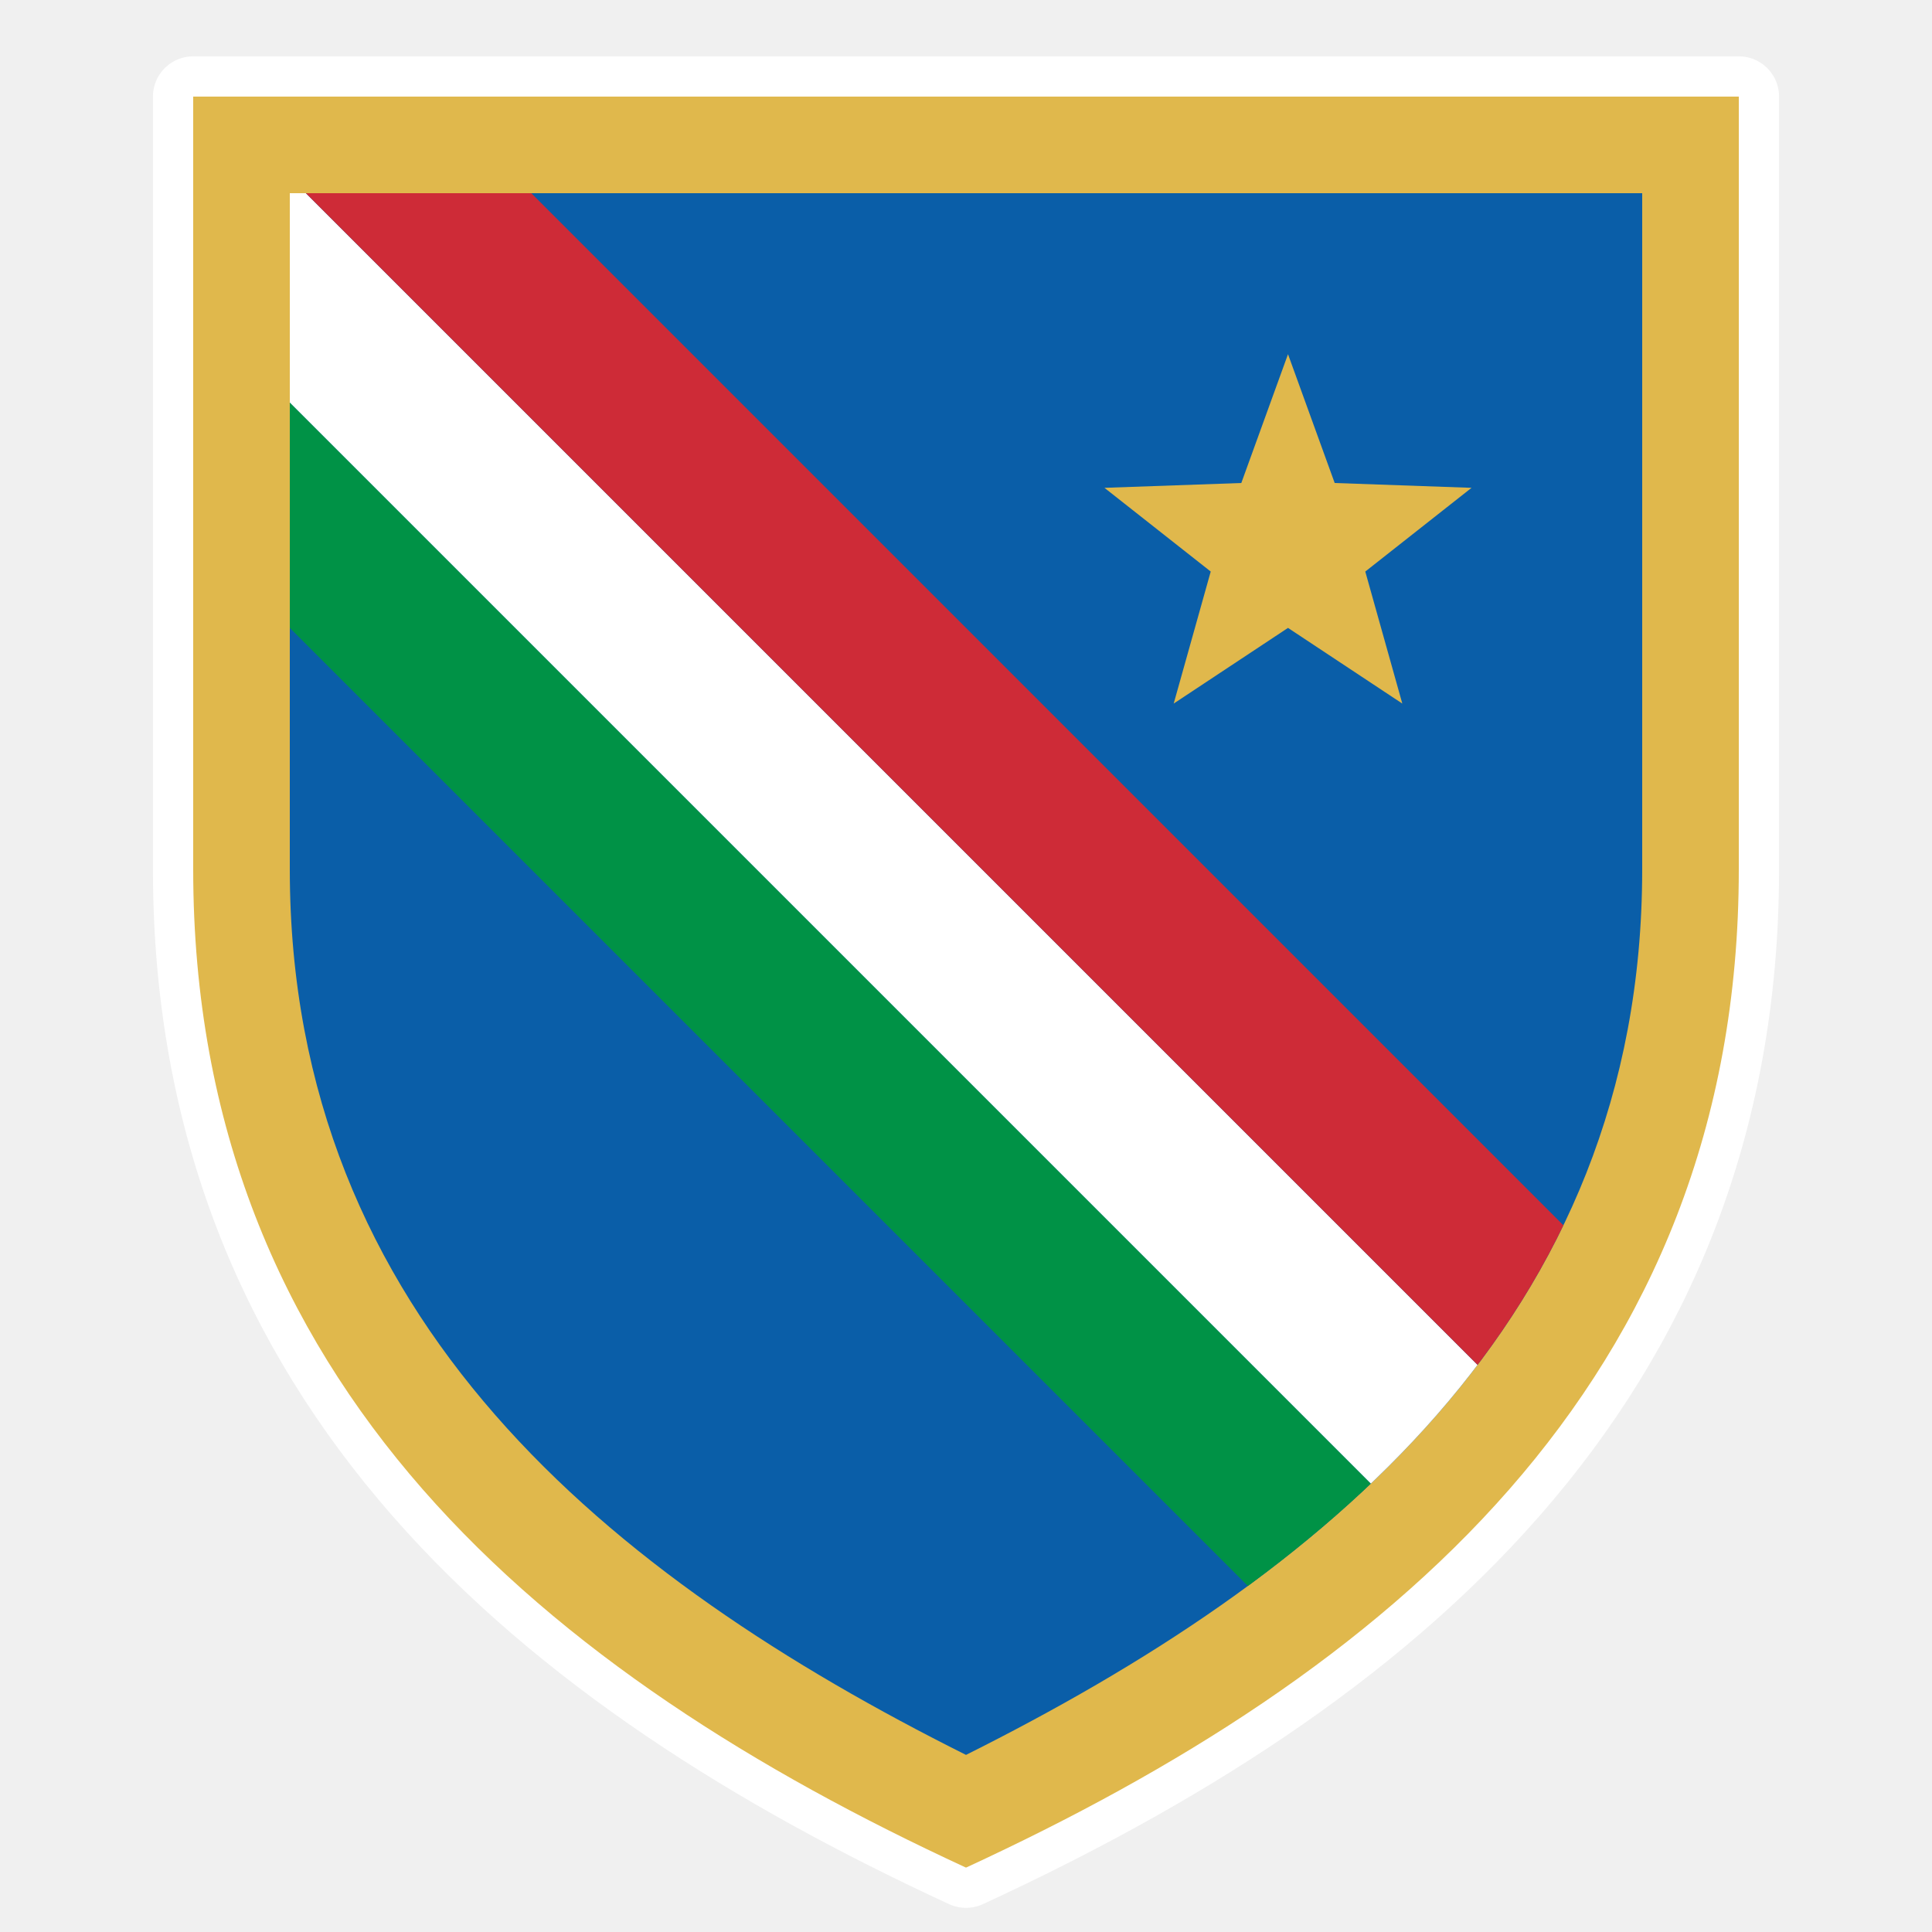
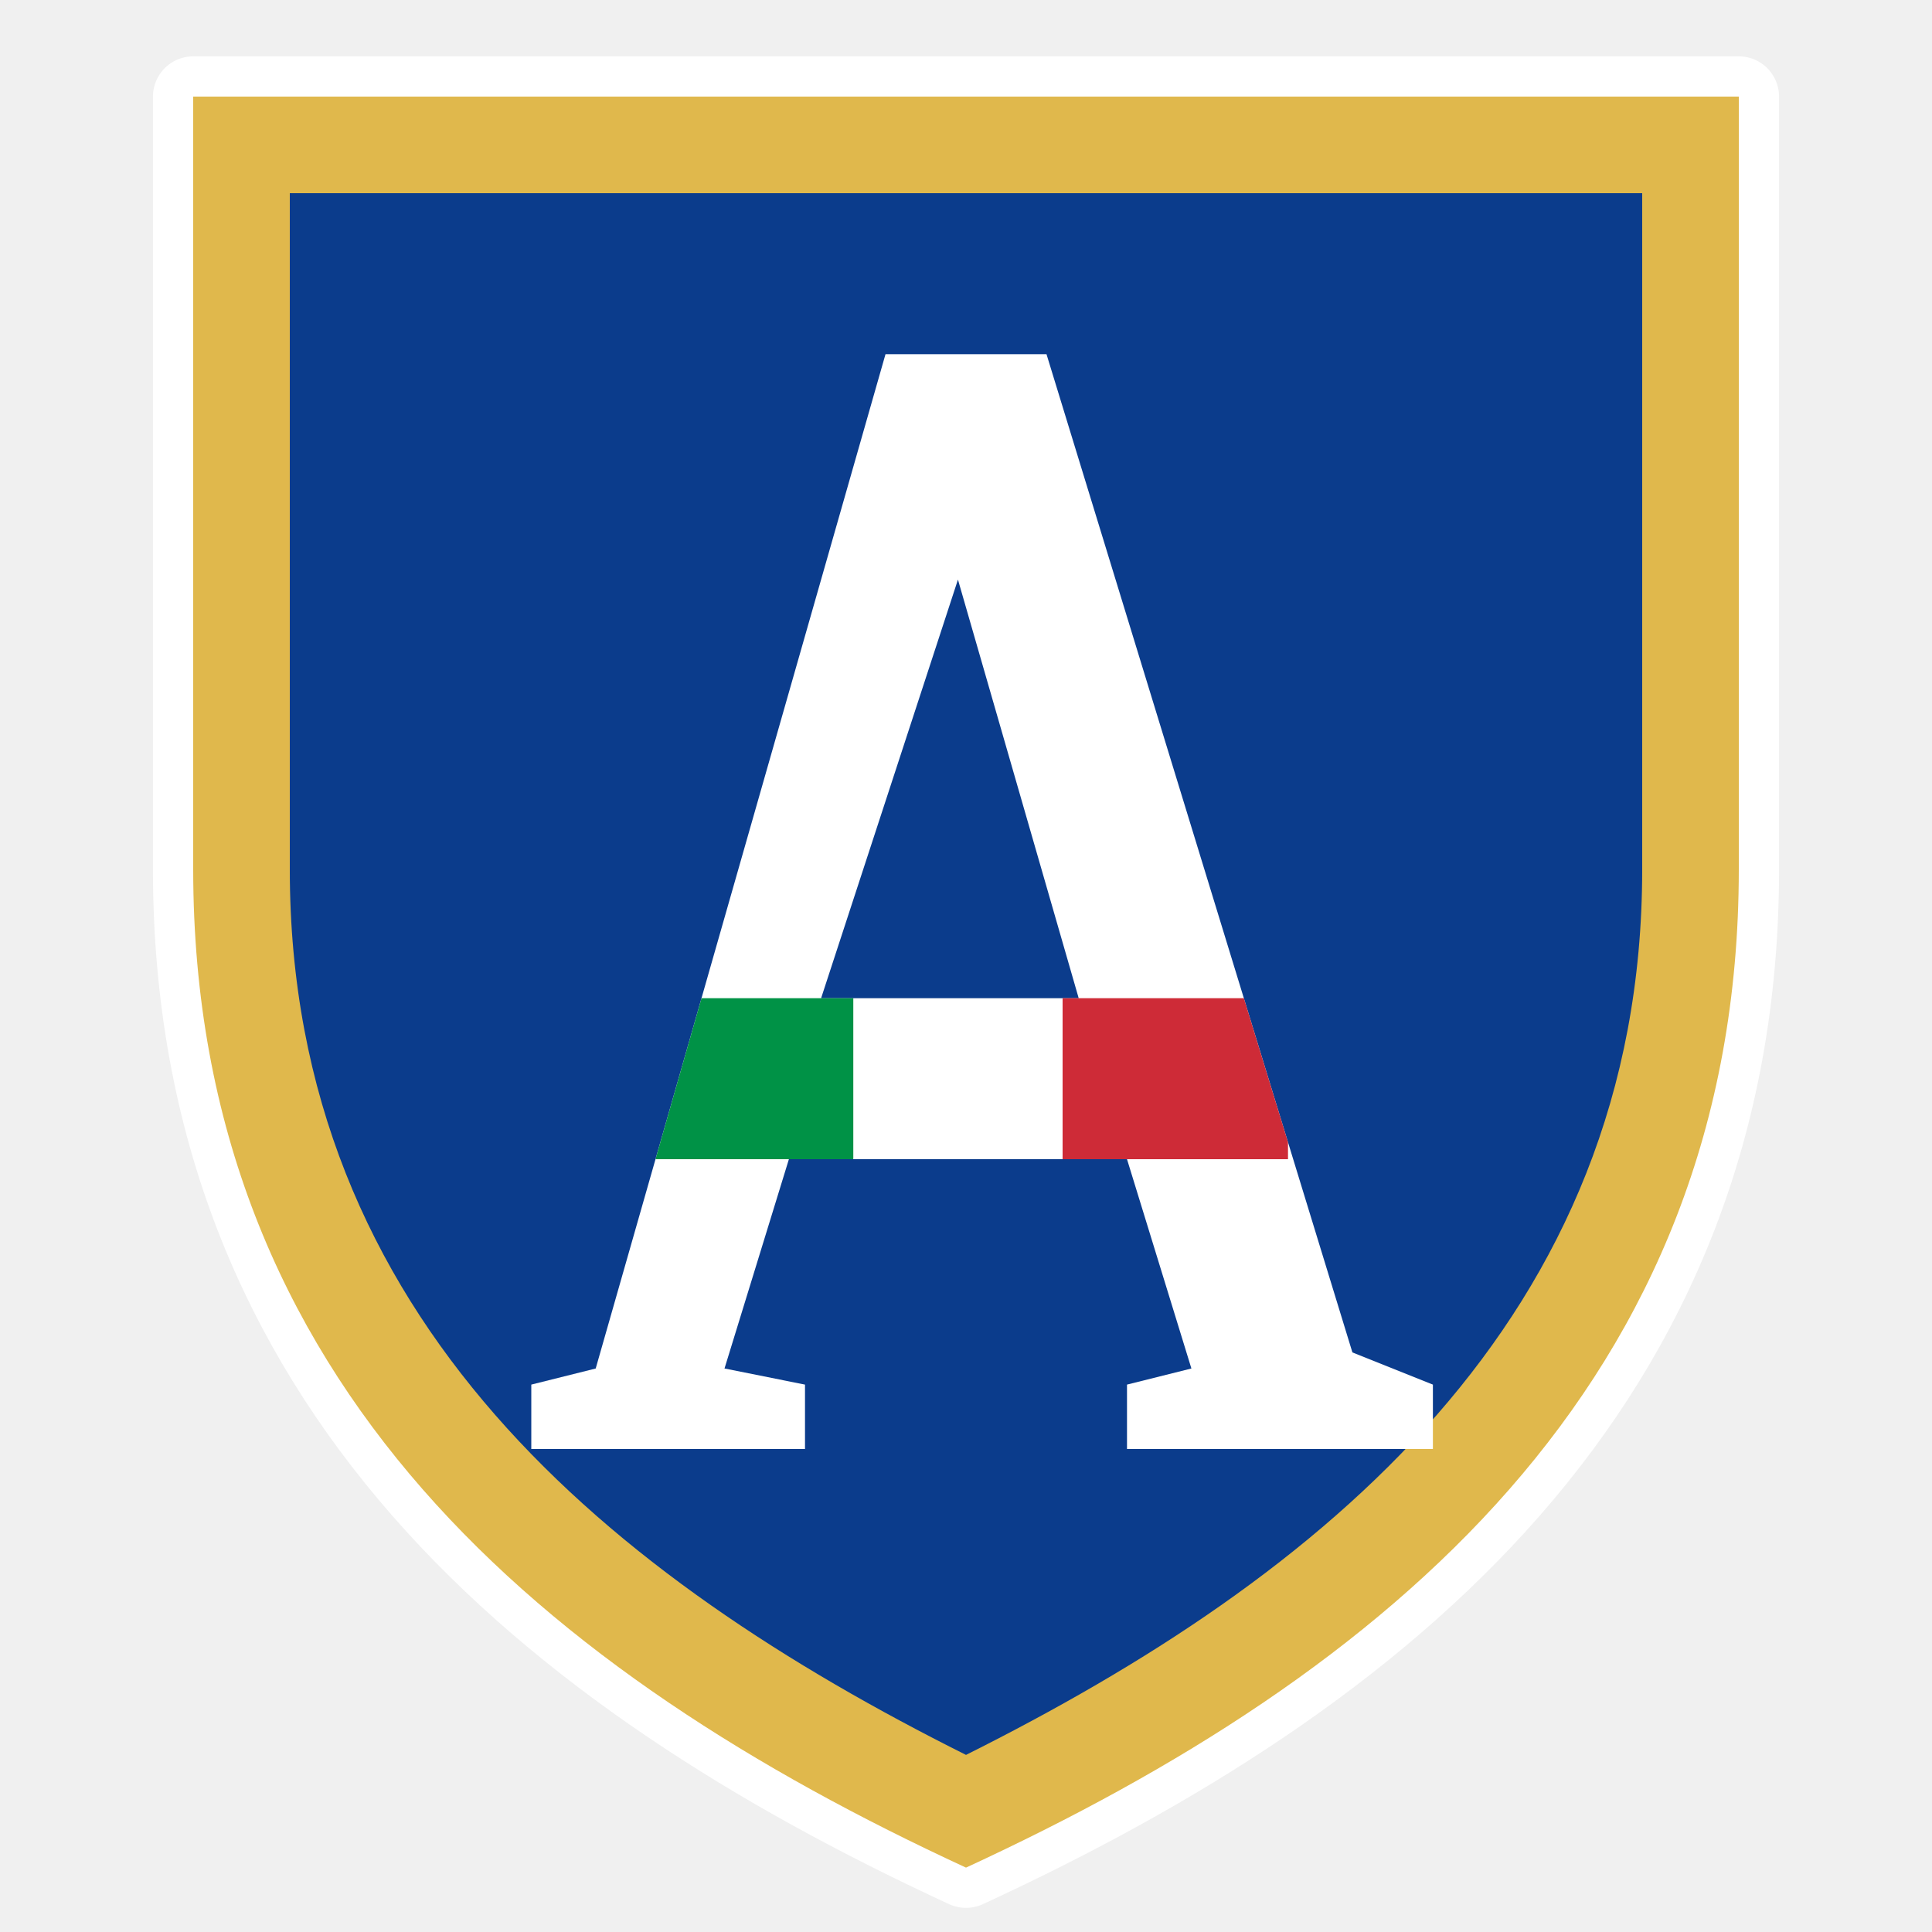
<svg xmlns="http://www.w3.org/2000/svg" viewBox="0 0 120 120" width="120" height="120">
  <defs>
    <clipPath id="m-serie-a">
      <path d="M18 12L102 12L102 54C102 82 82 98 60 109C38 98 18 82 18 54Z" />
    </clipPath>
+     <clipPath id="m-serie-a-a">
+       <path d="M55 22L65 22L84 84L89 86L89 90L70 90L70 86L74 85L70 72L49 72L45 85L50 86L50 90L33 90L33 86L37 85ZM59.5 36L67 62L51 62Z" fill-rule="evenodd" />
+     </clipPath>
  </defs>
  <path d="M12 6L108 6L108 54C108 86 86 104 60 116C34 104 12 86 12 54Z" fill="#fff" stroke="#fff" stroke-width="5" stroke-linejoin="round" />
  <path d="M12 6L108 6L108 54C108 86 86 104 60 116C34 104 12 86 12 54Z" fill="#e0b84c" />
-   <path d="M18 12L102 12L102 54C102 82 82 98 60 109C38 98 18 82 18 54Z" fill="#0a5ea8" />
-   <g clip-path="url(#m-serie-a)">
-     <path d="M-41 -20L119 140L133 140L-27 -20Z" fill="#009246" />
-     <path d="M-27 -20L133 140L147 140L-13 -20Z" fill="#fff" />
-     <path d="M-13 -20L147 140L161 140L1 -20Z" fill="#ce2b37" />
+   <path d="M18 12L102 12L102 54C102 82 82 98 60 109C38 98 18 82 18 54Z" fill="#0b3c8c" />
+   <path d="M55 22L65 22L84 84L89 86L89 90L70 90L70 86L74 85L70 72L49 72L45 85L50 86L50 90L33 90L33 86L37 85ZM59.5 36L67 62L51 62Z" fill="#fff" fill-rule="evenodd" />
+   <g clip-path="url(#m-serie-a-a)">
+     <path d="M40 62L53 62L53 72L40 72Z" fill="#009246" />
+     <path d="M66 62L80 62L80 72L66 72Z" fill="#ce2b37" />
  </g>
-   <path d="M80 22L82.9 30L91.4 30.3L84.8 35.5L87.1 43.7L80 39L72.9 43.7L75.2 35.5L68.6 30.3L77.1 30Z" fill="#e0b84c" />
</svg>
